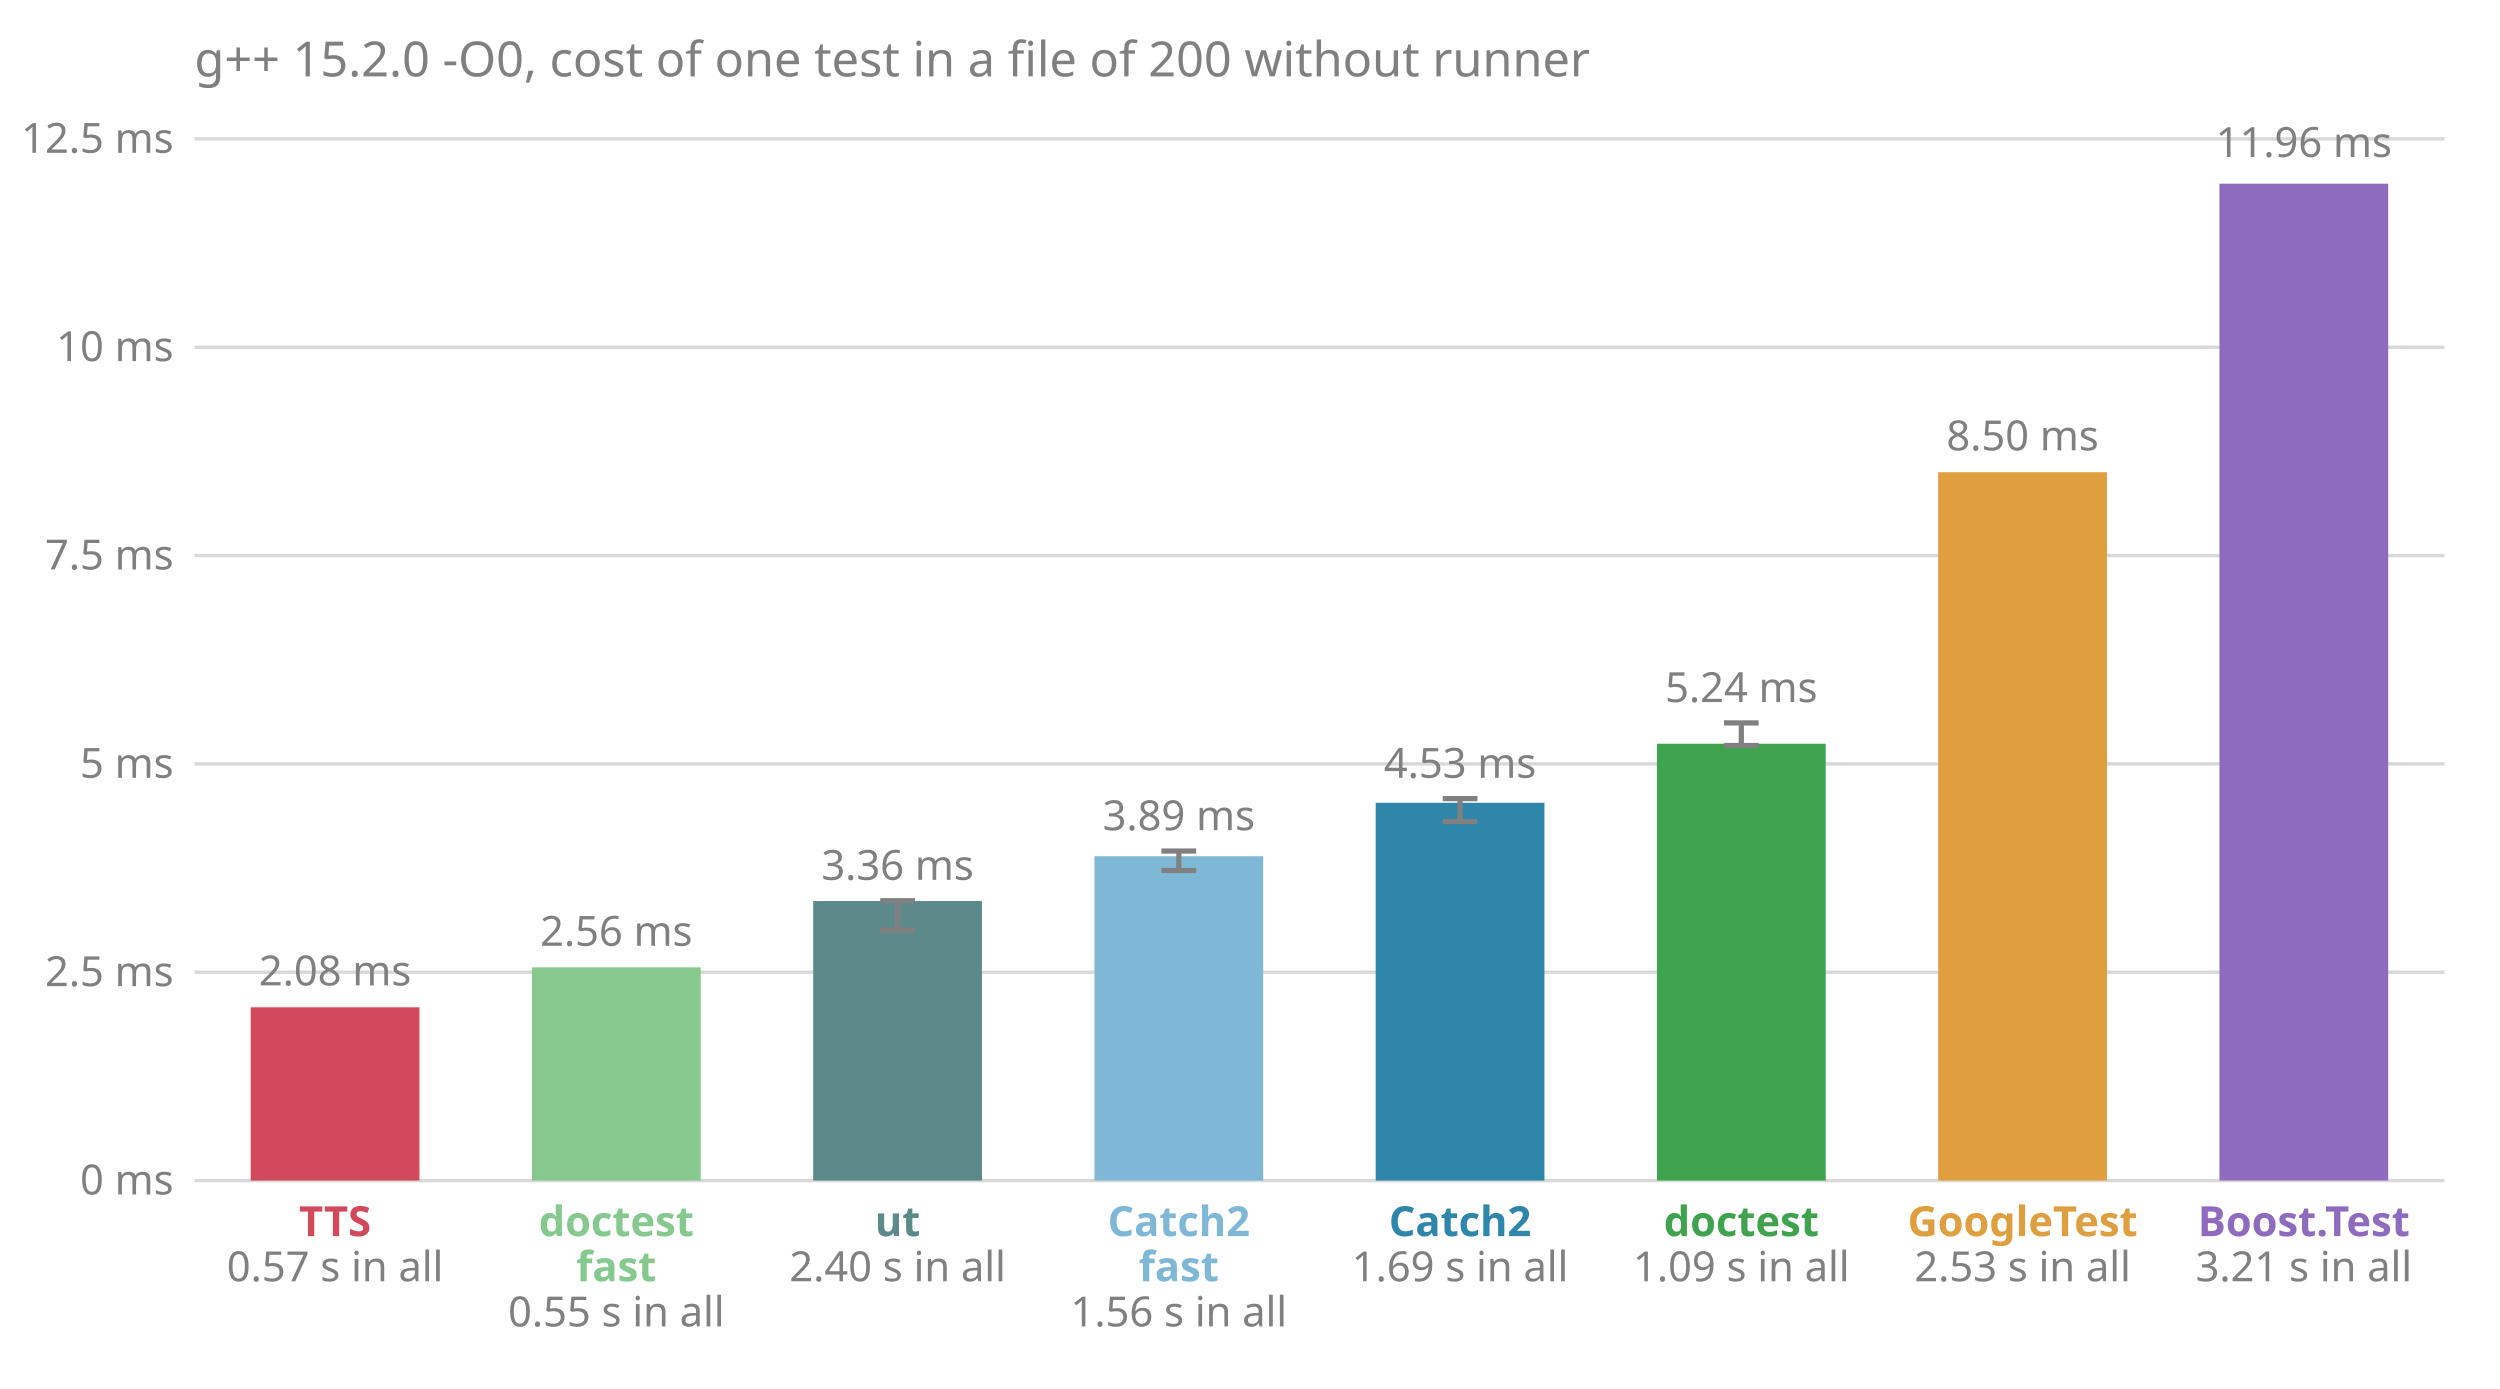
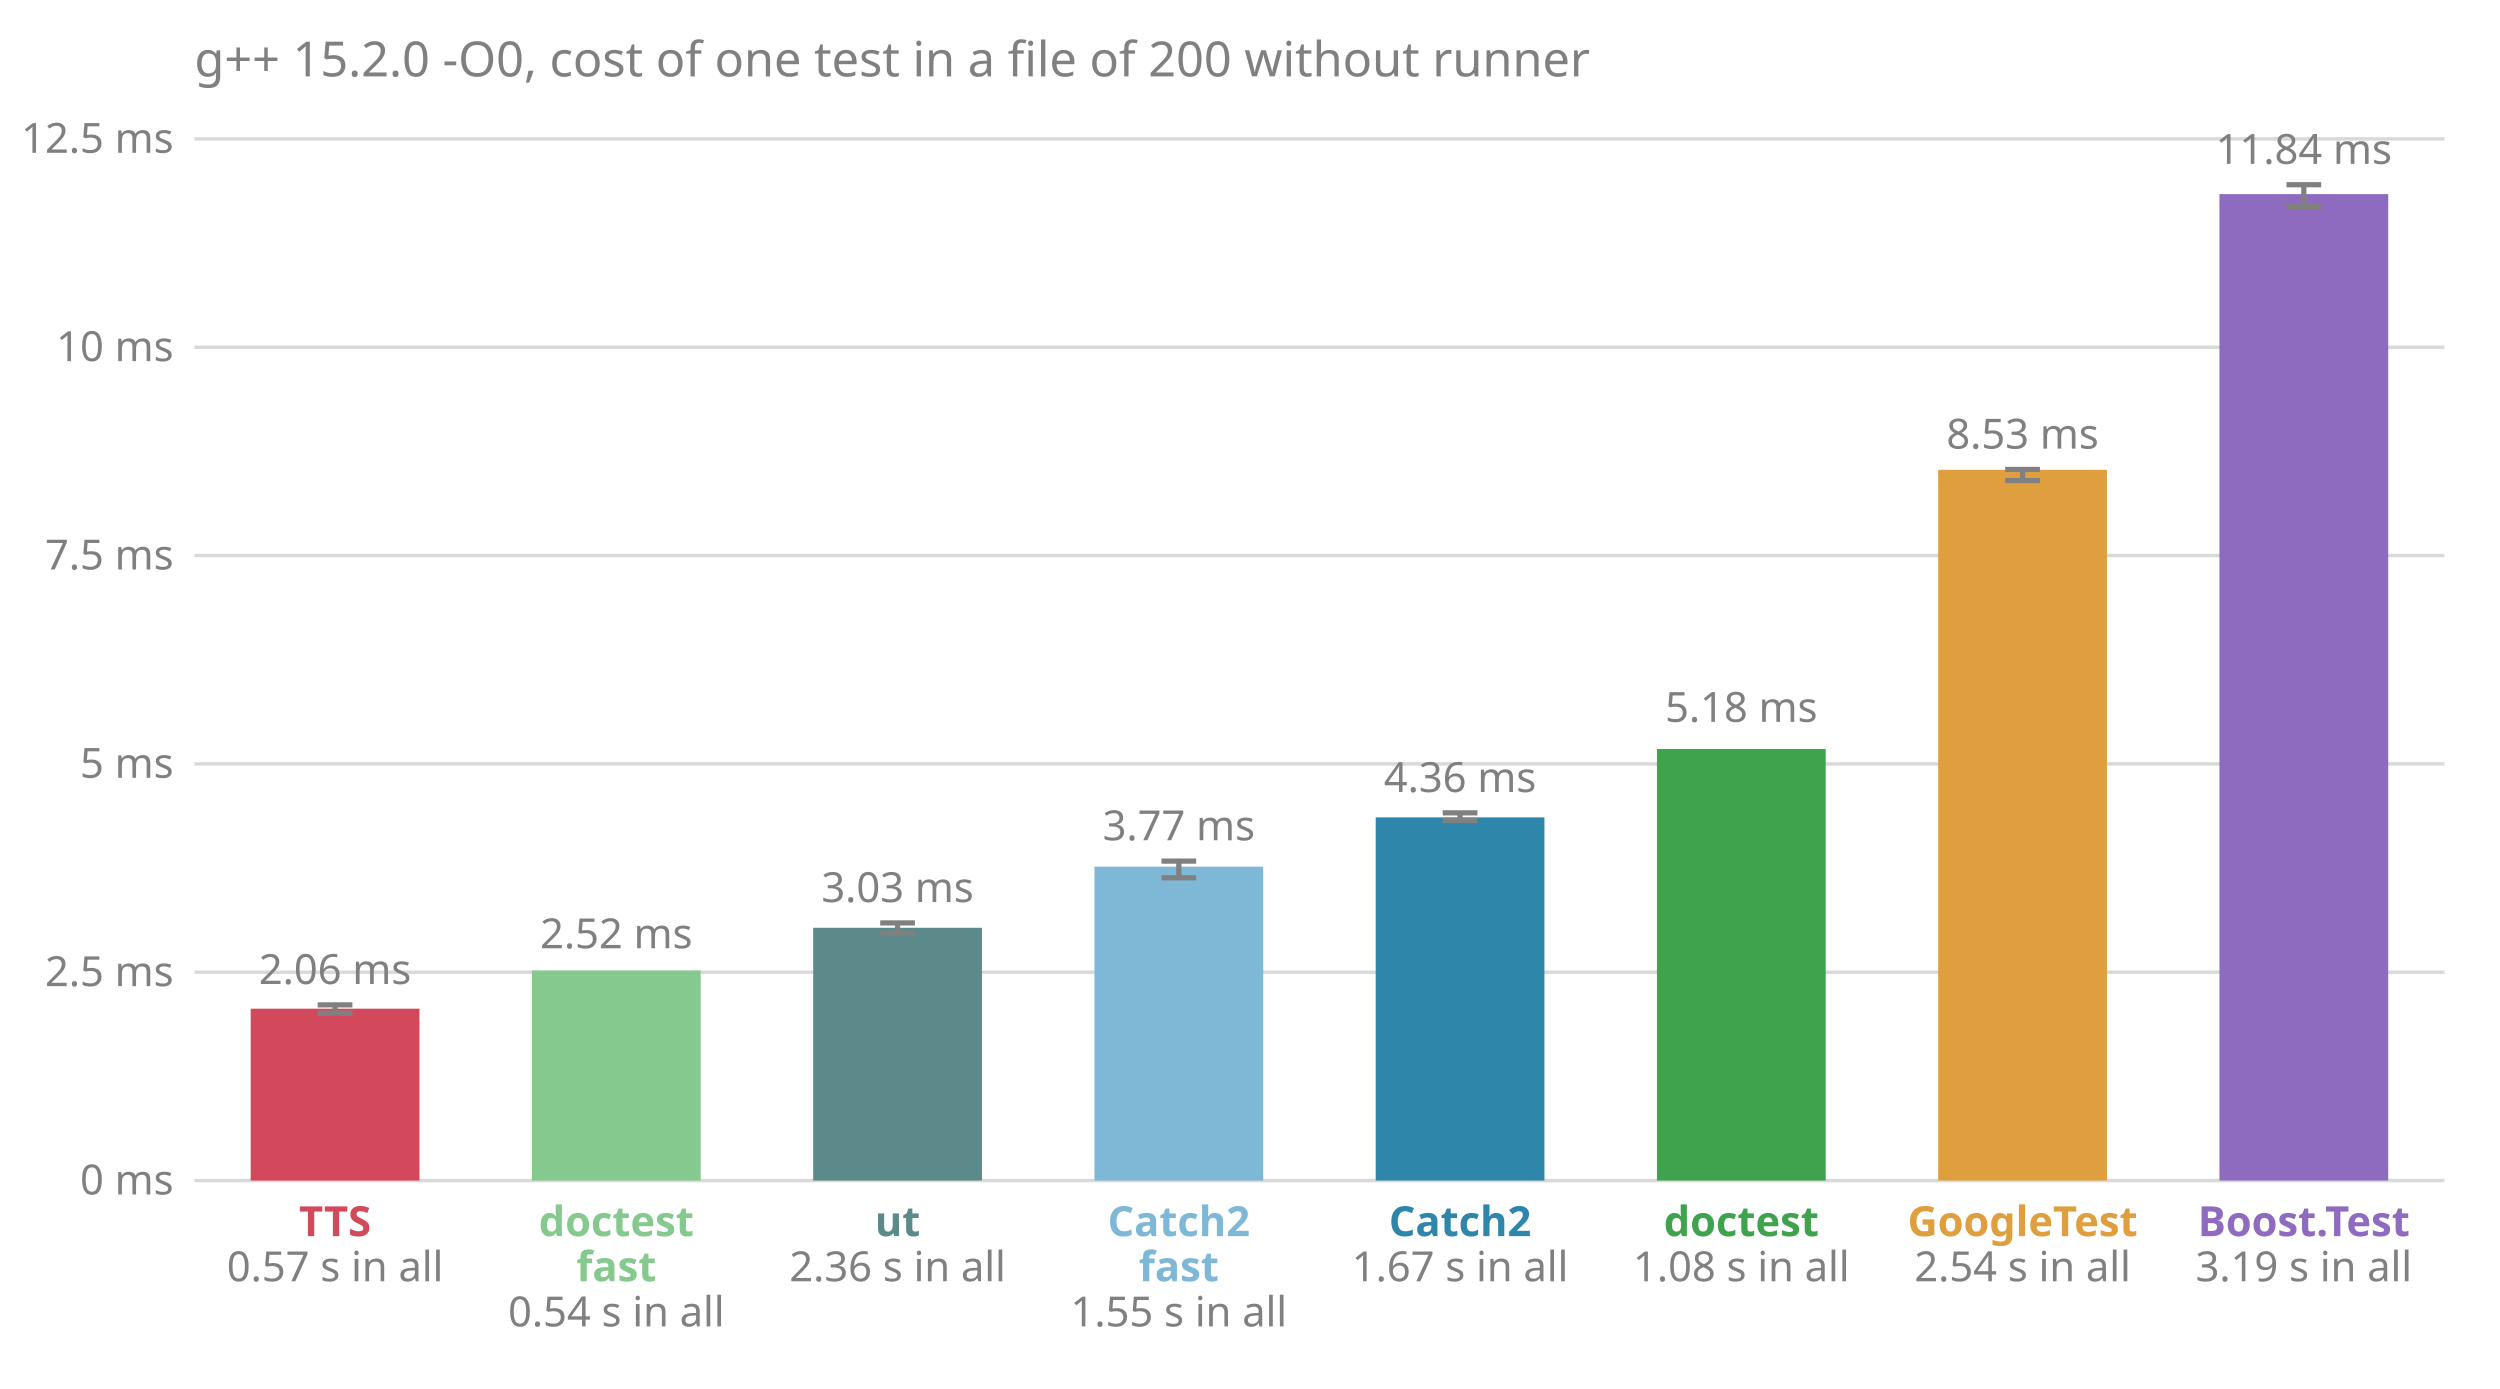
<svg xmlns="http://www.w3.org/2000/svg" viewBox="0 0 720 400" font-family="sans-serif" font-size="12">
  <text x="56.0" y="22.0" fill="#808080" font-size="14">g++ 15.2.0 -O0, cost of one test in a file of 200 without runner</text>
  <line x1="56.0" x2="704.0" y1="340.0" y2="340.0" stroke="#808080" stroke-opacity="0.3" />
  <text x="50.0" y="344.0" fill="#808080" text-anchor="end">0 ms</text>
  <line x1="56.0" x2="704.0" y1="280.0" y2="280.0" stroke="#808080" stroke-opacity="0.3" />
  <text x="50.0" y="284.0" fill="#808080" text-anchor="end">2.5 ms</text>
  <line x1="56.0" x2="704.0" y1="220.0" y2="220.0" stroke="#808080" stroke-opacity="0.3" />
  <text x="50.0" y="224.0" fill="#808080" text-anchor="end">5 ms</text>
  <line x1="56.0" x2="704.0" y1="160.0" y2="160.0" stroke="#808080" stroke-opacity="0.3" />
  <text x="50.0" y="164.0" fill="#808080" text-anchor="end">7.5 ms</text>
  <line x1="56.0" x2="704.0" y1="100.0" y2="100.0" stroke="#808080" stroke-opacity="0.3" />
  <text x="50.0" y="104.0" fill="#808080" text-anchor="end">10 ms</text>
  <line x1="56.0" x2="704.0" y1="40.0" y2="40.0" stroke="#808080" stroke-opacity="0.3" />
  <text x="50.0" y="44.0" fill="#808080" text-anchor="end">12.5 ms</text>
-   <rect x="72.2" y="290.1" width="48.6" height="49.9" fill="#d1495b" />
-   <text x="96.5" y="283.8" fill="#808080" text-anchor="middle">2.08 ms</text>
+   <rect x="72.2" y="290.5" width="48.6" height="49.5" fill="#d1495b" />
+   <line x1="96.5" x2="96.5" y1="291.8" y2="289.4" stroke="#808080" stroke-width="1.5" />
+   <line x1="91.5" x2="101.5" y1="291.8" y2="291.8" stroke="#808080" stroke-width="1.5" />
+   <line x1="91.5" x2="101.5" y1="289.4" y2="289.4" stroke="#808080" stroke-width="1.5" />
+   <text x="96.5" y="283.4" fill="#808080" text-anchor="middle">2.06 ms</text>
  <text x="96.5" y="356.0" fill="#d1495b" font-weight="bold" text-anchor="middle">TTS</text>
  <text x="96.5" y="369.0" fill="#808080" text-anchor="middle">0.57 s in all</text>
-   <rect x="153.2" y="278.6" width="48.6" height="61.4" fill="#86c98e" />
-   <text x="177.5" y="272.4" fill="#808080" text-anchor="middle">2.56 ms</text>
+   <rect x="153.2" y="279.5" width="48.6" height="60.5" fill="#86c98e" />
+   <text x="177.5" y="273.1" fill="#808080" text-anchor="middle">2.52 ms</text>
  <text x="177.5" y="356.0" fill="#86c98e" font-weight="bold" text-anchor="middle">doctest</text>
  <text x="177.5" y="369.0" fill="#86c98e" font-weight="bold" text-anchor="middle">fast</text>
-   <text x="177.5" y="382.0" fill="#808080" text-anchor="middle">0.55 s in all</text>
-   <rect x="234.2" y="259.5" width="48.6" height="80.5" fill="#5c8a8a" />
-   <line x1="258.5" x2="258.5" y1="267.9" y2="259.4" stroke="#808080" stroke-width="1.5" />
-   <line x1="253.5" x2="263.5" y1="267.9" y2="267.9" stroke="#808080" stroke-width="1.5" />
-   <line x1="253.5" x2="263.5" y1="259.4" y2="259.4" stroke="#808080" stroke-width="1.5" />
-   <text x="258.5" y="253.4" fill="#808080" text-anchor="middle">3.36 ms</text>
+   <text x="177.5" y="382.0" fill="#808080" text-anchor="middle">0.54 s in all</text>
+   <rect x="234.2" y="267.2" width="48.6" height="72.8" fill="#5c8a8a" />
+   <line x1="258.5" x2="258.5" y1="268.8" y2="265.8" stroke="#808080" stroke-width="1.5" />
+   <line x1="253.5" x2="263.5" y1="268.8" y2="268.8" stroke="#808080" stroke-width="1.5" />
+   <line x1="253.5" x2="263.5" y1="265.8" y2="265.8" stroke="#808080" stroke-width="1.5" />
+   <text x="258.5" y="259.8" fill="#808080" text-anchor="middle">3.03 ms</text>
  <text x="258.5" y="356.0" fill="#5c8a8a" font-weight="bold" text-anchor="middle">ut</text>
-   <text x="258.5" y="369.0" fill="#808080" text-anchor="middle">2.40 s in all</text>
-   <rect x="315.2" y="246.6" width="48.6" height="93.4" fill="#7fb8d6" />
-   <line x1="339.5" x2="339.5" y1="250.7" y2="245.1" stroke="#808080" stroke-width="1.5" />
-   <line x1="334.5" x2="344.5" y1="250.7" y2="250.7" stroke="#808080" stroke-width="1.5" />
-   <line x1="334.5" x2="344.5" y1="245.1" y2="245.1" stroke="#808080" stroke-width="1.5" />
-   <text x="339.5" y="239.1" fill="#808080" text-anchor="middle">3.89 ms</text>
+   <text x="258.5" y="369.0" fill="#808080" text-anchor="middle">2.36 s in all</text>
+   <rect x="315.2" y="249.6" width="48.6" height="90.4" fill="#7fb8d6" />
+   <line x1="339.5" x2="339.5" y1="252.8" y2="248.0" stroke="#808080" stroke-width="1.5" />
+   <line x1="334.5" x2="344.5" y1="252.8" y2="252.8" stroke="#808080" stroke-width="1.5" />
+   <line x1="334.5" x2="344.5" y1="248.0" y2="248.0" stroke="#808080" stroke-width="1.5" />
+   <text x="339.5" y="242.0" fill="#808080" text-anchor="middle">3.77 ms</text>
  <text x="339.5" y="356.0" fill="#7fb8d6" font-weight="bold" text-anchor="middle">Catch2</text>
  <text x="339.5" y="369.0" fill="#7fb8d6" font-weight="bold" text-anchor="middle">fast</text>
-   <text x="339.5" y="382.0" fill="#808080" text-anchor="middle">1.56 s in all</text>
-   <rect x="396.2" y="231.2" width="48.6" height="108.8" fill="#2e86ab" />
-   <line x1="420.5" x2="420.5" y1="236.6" y2="230.0" stroke="#808080" stroke-width="1.5" />
-   <line x1="415.5" x2="425.5" y1="236.6" y2="236.6" stroke="#808080" stroke-width="1.5" />
-   <line x1="415.5" x2="425.5" y1="230.0" y2="230.0" stroke="#808080" stroke-width="1.5" />
-   <text x="420.5" y="224.0" fill="#808080" text-anchor="middle">4.53 ms</text>
+   <text x="339.5" y="382.0" fill="#808080" text-anchor="middle">1.55 s in all</text>
+   <rect x="396.2" y="235.4" width="48.6" height="104.6" fill="#2e86ab" />
+   <line x1="420.5" x2="420.5" y1="236.3" y2="234.1" stroke="#808080" stroke-width="1.5" />
+   <line x1="415.5" x2="425.5" y1="236.3" y2="236.3" stroke="#808080" stroke-width="1.5" />
+   <line x1="415.5" x2="425.5" y1="234.1" y2="234.1" stroke="#808080" stroke-width="1.5" />
+   <text x="420.5" y="228.1" fill="#808080" text-anchor="middle">4.36 ms</text>
  <text x="420.5" y="356.0" fill="#2e86ab" font-weight="bold" text-anchor="middle">Catch2</text>
-   <text x="420.5" y="369.0" fill="#808080" text-anchor="middle">1.69 s in all</text>
-   <rect x="477.2" y="214.2" width="48.6" height="125.8" fill="#3fa34d" />
-   <line x1="501.5" x2="501.5" y1="214.7" y2="208.2" stroke="#808080" stroke-width="1.5" />
-   <line x1="496.5" x2="506.5" y1="214.7" y2="214.7" stroke="#808080" stroke-width="1.5" />
-   <line x1="496.5" x2="506.5" y1="208.2" y2="208.2" stroke="#808080" stroke-width="1.5" />
-   <text x="501.5" y="202.2" fill="#808080" text-anchor="middle">5.24 ms</text>
+   <text x="420.5" y="369.0" fill="#808080" text-anchor="middle">1.67 s in all</text>
+   <rect x="477.2" y="215.7" width="48.6" height="124.3" fill="#3fa34d" />
+   <text x="501.5" y="207.9" fill="#808080" text-anchor="middle">5.18 ms</text>
  <text x="501.5" y="356.0" fill="#3fa34d" font-weight="bold" text-anchor="middle">doctest</text>
-   <text x="501.5" y="369.0" fill="#808080" text-anchor="middle">1.09 s in all</text>
-   <rect x="558.2" y="136.0" width="48.6" height="204.0" fill="#e09f3e" />
-   <text x="582.5" y="129.7" fill="#808080" text-anchor="middle">8.50 ms</text>
+   <text x="501.5" y="369.0" fill="#808080" text-anchor="middle">1.08 s in all</text>
+   <rect x="558.2" y="135.3" width="48.6" height="204.7" fill="#e09f3e" />
+   <line x1="582.5" x2="582.5" y1="138.4" y2="135.2" stroke="#808080" stroke-width="1.5" />
+   <line x1="577.5" x2="587.5" y1="138.4" y2="138.4" stroke="#808080" stroke-width="1.5" />
+   <line x1="577.5" x2="587.5" y1="135.2" y2="135.2" stroke="#808080" stroke-width="1.5" />
+   <text x="582.5" y="129.2" fill="#808080" text-anchor="middle">8.53 ms</text>
  <text x="582.5" y="356.0" fill="#e09f3e" font-weight="bold" text-anchor="middle">GoogleTest</text>
-   <text x="582.5" y="369.0" fill="#808080" text-anchor="middle">2.53 s in all</text>
-   <rect x="639.2" y="52.9" width="48.6" height="287.1" fill="#8e6bbf" />
-   <text x="663.5" y="45.2" fill="#808080" text-anchor="middle">11.96 ms</text>
+   <text x="582.5" y="369.0" fill="#808080" text-anchor="middle">2.54 s in all</text>
+   <rect x="639.2" y="55.9" width="48.6" height="284.1" fill="#8e6bbf" />
+   <line x1="663.5" x2="663.5" y1="59.5" y2="53.2" stroke="#808080" stroke-width="1.5" />
+   <line x1="658.5" x2="668.5" y1="59.5" y2="59.5" stroke="#808080" stroke-width="1.5" />
+   <line x1="658.5" x2="668.5" y1="53.2" y2="53.2" stroke="#808080" stroke-width="1.5" />
+   <text x="663.5" y="47.2" fill="#808080" text-anchor="middle">11.84 ms</text>
  <text x="663.5" y="356.0" fill="#8e6bbf" font-weight="bold" text-anchor="middle">Boost.Test</text>
-   <text x="663.5" y="369.0" fill="#808080" text-anchor="middle">3.21 s in all</text>
+   <text x="663.5" y="369.0" fill="#808080" text-anchor="middle">3.19 s in all</text>
</svg>
